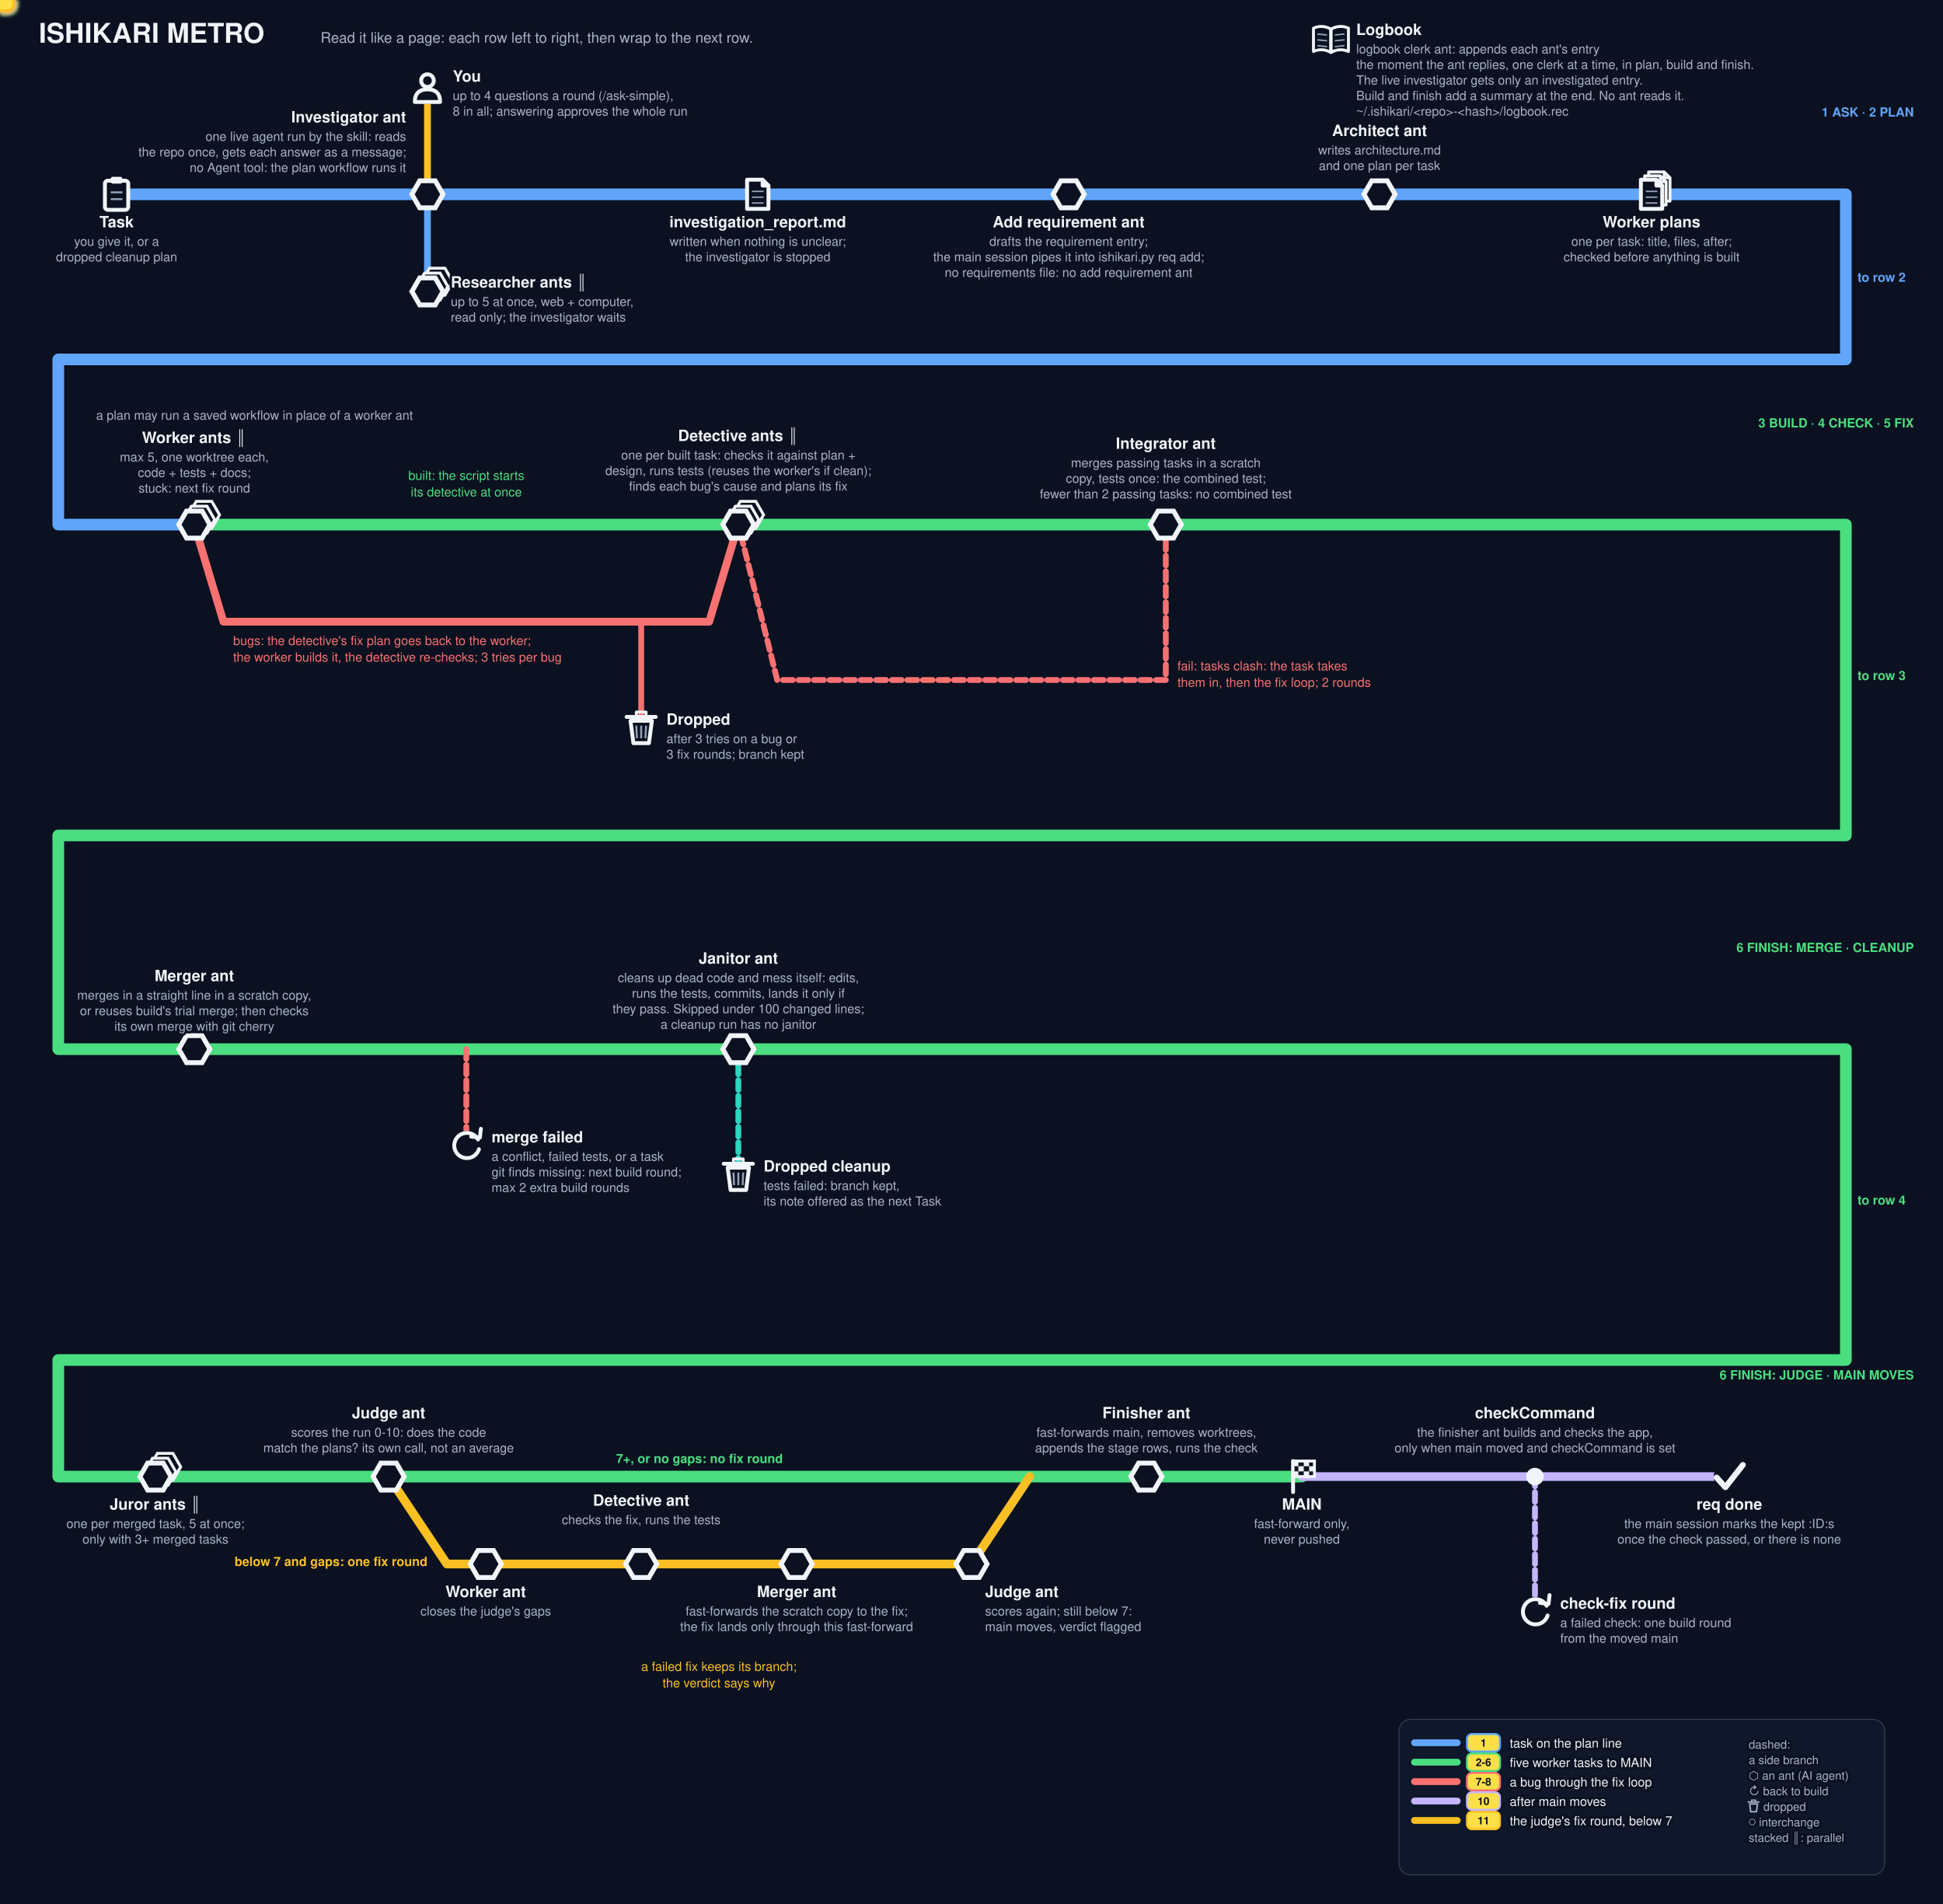
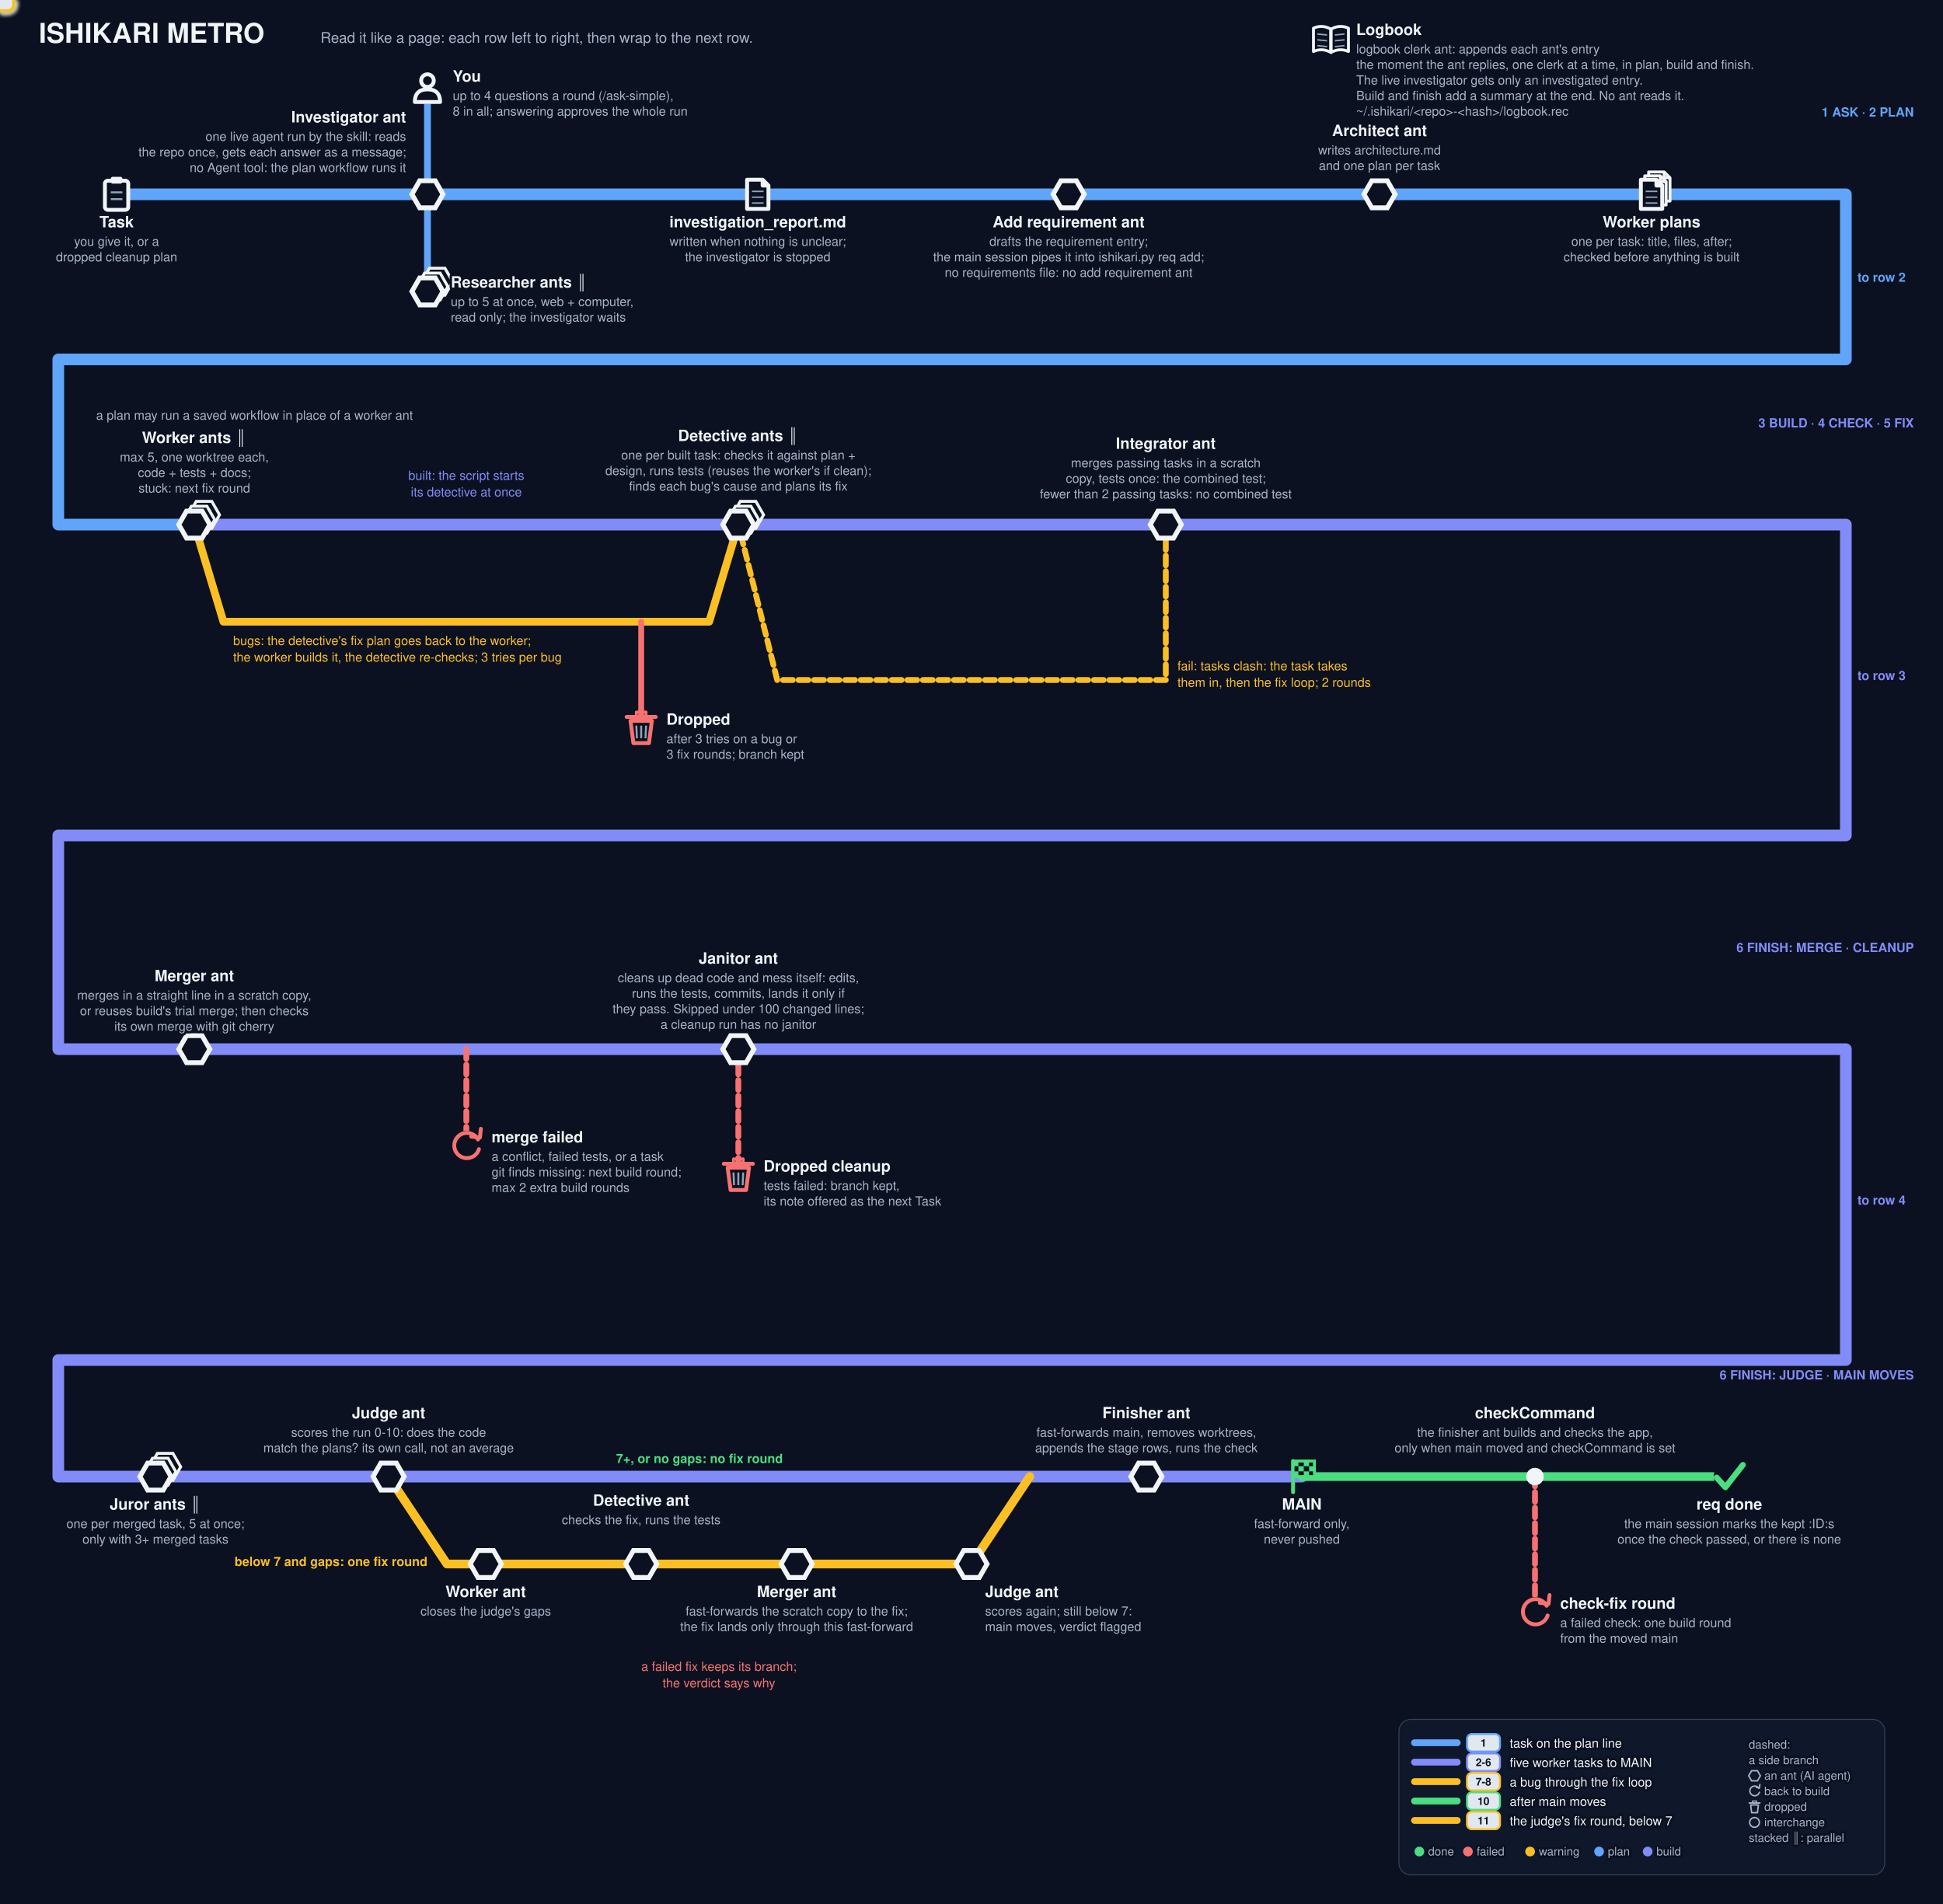
<svg xmlns="http://www.w3.org/2000/svg" viewBox="0 0 2000 1960" width="2000" height="1960" font-family="ui-sans-serif,-apple-system,Helvetica,Arial,sans-serif">
  <defs>
    <filter id="g" x="-100%" y="-100%" width="300%" height="300%">
      <feGaussianBlur stdDeviation="3" result="b" />
      <feMerge>
        <feMergeNode in="b" />
        <feMergeNode in="SourceGraphic" />
      </feMerge>
    </filter>
  </defs>
  <style>.h{paint-order:stroke;stroke:#0B1120;stroke-width:5px;stroke-linejoin:round}.flow{animation:f 1.2s linear infinite}@keyframes f{to{stroke-dashoffset:-32}}</style>
  <rect width="2000" height="1960" fill="#0B1120" />
  <text class="h" x="40" y="44" fill="#F1F5F9" font-size="28" text-anchor="start" font-weight="800">ISHIKARI METRO</text>
  <text class="h" x="330" y="44" fill="#A8B3C7" font-size="15" text-anchor="start" font-weight="400">Read it like a page: each row left to right, then wrap to the next row.</text>
  <text class="h" x="1970" y="120" fill="#60A5FA" font-size="13" text-anchor="end" font-weight="800">1 ASK  ·  2 PLAN</text>
-   <text class="h" x="1970" y="440" fill="#4ADE80" font-size="13" text-anchor="end" font-weight="800">3 BUILD  ·  4 CHECK  ·  5 FIX</text>
-   <text class="h" x="1970" y="980" fill="#4ADE80" font-size="13" text-anchor="end" font-weight="800">6 FINISH: MERGE  ·  CLEANUP</text>
-   <text class="h" x="1970" y="1420" fill="#4ADE80" font-size="13" text-anchor="end" font-weight="800">6 FINISH: JUDGE  ·  MAIN MOVES</text>
+   <text class="h" x="1970" y="440" fill="#818CF8" font-size="13" text-anchor="end" font-weight="800">3 BUILD  ·  4 CHECK  ·  5 FIX</text>
+   <text class="h" x="1970" y="980" fill="#818CF8" font-size="13" text-anchor="end" font-weight="800">6 FINISH: MERGE  ·  CLEANUP</text>
+   <text class="h" x="1970" y="1420" fill="#818CF8" font-size="13" text-anchor="end" font-weight="800">6 FINISH: JUDGE  ·  MAIN MOVES</text>
  <path id="L-plan" d="M120,200 L1900,200 L1900,370 L60,370 L60,540 L200,540" fill="none" stroke="#60A5FA" stroke-width="12" stroke-linejoin="round" stroke-linecap="round" />
-   <path id="L-ask" d="M440,200 L440,90" fill="none" stroke="#FBBF24" stroke-width="7" stroke-linejoin="round" stroke-linecap="round" />
+   <path id="L-ask" d="M440,200 L440,90" fill="none" stroke="#60A5FA" stroke-width="7" stroke-linejoin="round" stroke-linecap="round" />
  <path id="L-res" d="M440,200 L440,300" fill="none" stroke="#60A5FA" stroke-width="7" stroke-linejoin="round" stroke-linecap="round" />
  <path id="L-build" d="M200,540 L1900,540 L1900,860 L60,860 L60,1080 L1900,1080 L1900,1400 L60,1400 L60,1520 L1340,1520" fill="none" stroke="none" stroke-width="12" stroke-linejoin="round" stroke-linecap="round" />
-   <path id="L-g1" d="M200,540 L1900,540 L1900,860 L60,860 L60,1080 L1900,1080 L1900,1400 L60,1400 L60,1520 L1340,1520" fill="none" stroke="#4ADE80" stroke-width="12" stroke-linejoin="round" stroke-linecap="round" />
-   <path id="L-fix" d="M760,540 L730,640 L230,640 L200,540" fill="none" stroke="#F87171" stroke-width="8" stroke-linejoin="round" stroke-linecap="round" />
+   <path id="L-g1" d="M200,540 L1900,540 L1900,860 L60,860 L60,1080 L1900,1080 L1900,1400 L60,1400 L60,1520 L1340,1520" fill="none" stroke="#818CF8" stroke-width="12" stroke-linejoin="round" stroke-linecap="round" />
+   <path id="L-fix" d="M760,540 L730,640 L230,640 L200,540" fill="none" stroke="#FBBF24" stroke-width="8" stroke-linejoin="round" stroke-linecap="round" />
  <path id="L-fixloop" d="M200,540 L760,540 L730,640 L230,640 L200,540" fill="none" stroke="none" stroke-width="8" stroke-linejoin="round" stroke-linecap="round" />
-   <path id="L-clash" d="M1200,540 L1200,700 L800,700 L760,540" fill="none" stroke="#F87171" stroke-width="6" stroke-linejoin="round" stroke-linecap="round" stroke-dasharray="10 6" class="flow" />
+   <path id="L-clash" d="M1200,540 L1200,700 L800,700 L760,540" fill="none" stroke="#FBBF24" stroke-width="6" stroke-linejoin="round" stroke-linecap="round" stroke-dasharray="10 6" class="flow" />
  <path id="L-drop" d="M660,640 L660,740" fill="none" stroke="#F87171" stroke-width="6" stroke-linejoin="round" stroke-linecap="round" />
  <path id="L-mfail" d="M480,1080 L480,1180" fill="none" stroke="#F87171" stroke-width="6" stroke-linejoin="round" stroke-linecap="round" stroke-dasharray="10 6" class="flow" />
-   <path id="L-tdrop" d="M760,1080 L760,1200" fill="none" stroke="#2DD4BF" stroke-width="6" stroke-linejoin="round" stroke-linecap="round" stroke-dasharray="10 6" class="flow" />
+   <path id="L-tdrop" d="M760,1080 L760,1200" fill="none" stroke="#F87171" stroke-width="6" stroke-linejoin="round" stroke-linecap="round" stroke-dasharray="10 6" class="flow" />
  <path id="L-jfix" d="M400,1520 L460,1610 L1000,1610 L1060,1520" fill="none" stroke="#FBBF24" stroke-width="9" stroke-linejoin="round" stroke-linecap="round" />
-   <path id="L-after" d="M1340,1520 L1780,1520" fill="none" stroke="#C4B5FD" stroke-width="9" stroke-linejoin="round" stroke-linecap="round" />
-   <path id="L-cfix" d="M1580,1520 L1580,1660" fill="none" stroke="#C4B5FD" stroke-width="6" stroke-linejoin="round" stroke-linecap="round" stroke-dasharray="10 6" class="flow" />
+   <path id="L-after" d="M1340,1520 L1780,1520" fill="none" stroke="#4ADE80" stroke-width="9" stroke-linejoin="round" stroke-linecap="round" />
+   <path id="L-cfix" d="M1580,1520 L1580,1660" fill="none" stroke="#F87171" stroke-width="6" stroke-linejoin="round" stroke-linecap="round" stroke-dasharray="10 6" class="flow" />
  <text class="h" x="1912" y="290" fill="#60A5FA" font-size="13" text-anchor="start" font-weight="700">to row 2</text>
  <text class="h" x="262" y="432" fill="#A8B3C7" font-size="13" text-anchor="middle" font-weight="400">a plan may run a saved workflow in place of a worker ant</text>
-   <text class="h" x="480" y="494" fill="#4ADE80" font-size="13" text-anchor="middle" font-weight="400">built: the script starts</text>
-   <text class="h" x="480" y="511" fill="#4ADE80" font-size="13" text-anchor="middle" font-weight="400">its detective at once</text>
-   <text class="h" x="240" y="664" fill="#F87171" font-size="13" text-anchor="start" font-weight="400">bugs: the detective's fix plan goes back to the worker;</text>
-   <text class="h" x="240" y="681" fill="#F87171" font-size="13" text-anchor="start" font-weight="400">the worker builds it, the detective re-checks; 3 tries per bug</text>
-   <text class="h" x="1912" y="700" fill="#4ADE80" font-size="13" text-anchor="start" font-weight="700">to row 3</text>
-   <text class="h" x="1912" y="1240" fill="#4ADE80" font-size="13" text-anchor="start" font-weight="700">to row 4</text>
-   <text class="h" x="1212" y="690" fill="#F87171" font-size="13" text-anchor="start" font-weight="400">fail: tasks clash: the task takes</text>
-   <text class="h" x="1212" y="707" fill="#F87171" font-size="13" text-anchor="start" font-weight="400">them in, then the fix loop; 2 rounds</text>
+   <text class="h" x="480" y="494" fill="#818CF8" font-size="13" text-anchor="middle" font-weight="400">built: the script starts</text>
+   <text class="h" x="480" y="511" fill="#818CF8" font-size="13" text-anchor="middle" font-weight="400">its detective at once</text>
+   <text class="h" x="240" y="664" fill="#FBBF24" font-size="13" text-anchor="start" font-weight="400">bugs: the detective's fix plan goes back to the worker;</text>
+   <text class="h" x="240" y="681" fill="#FBBF24" font-size="13" text-anchor="start" font-weight="400">the worker builds it, the detective re-checks; 3 tries per bug</text>
+   <text class="h" x="1912" y="700" fill="#818CF8" font-size="13" text-anchor="start" font-weight="700">to row 3</text>
+   <text class="h" x="1912" y="1240" fill="#818CF8" font-size="13" text-anchor="start" font-weight="700">to row 4</text>
+   <text class="h" x="1212" y="690" fill="#FBBF24" font-size="13" text-anchor="start" font-weight="400">fail: tasks clash: the task takes</text>
+   <text class="h" x="1212" y="707" fill="#FBBF24" font-size="13" text-anchor="start" font-weight="400">them in, then the fix loop; 2 rounds</text>
  <text class="h" x="720" y="1506" fill="#4ADE80" font-size="13" text-anchor="middle" font-weight="700">7+, or no gaps: no fix round</text>
  <text class="h" x="440" y="1612" fill="#FBBF24" font-size="13" text-anchor="end" font-weight="700">below 7 and gaps: one fix round</text>
-   <text class="h" x="740" y="1720" fill="#FBBF24" font-size="13" text-anchor="middle" font-weight="400">a failed fix keeps its branch;</text>
-   <text class="h" x="740" y="1737" fill="#FBBF24" font-size="13" text-anchor="middle" font-weight="400">the verdict says why</text>
+   <text class="h" x="740" y="1720" fill="#F87171" font-size="13" text-anchor="middle" font-weight="400">a failed fix keeps its branch;</text>
+   <text class="h" x="740" y="1737" fill="#F87171" font-size="13" text-anchor="middle" font-weight="400">the verdict says why</text>
  <rect x="108" y="186" width="24" height="30" rx="3" fill="#0B1120" stroke="#F1F5F9" stroke-width="4" />
  <rect x="114" y="182" width="12" height="7" rx="2" fill="#F1F5F9" />
  <line x1="114" y1="198" x2="126" y2="198" stroke="#94A3B8" stroke-width="2" />
  <line x1="114" y1="205" x2="126" y2="205" stroke="#94A3B8" stroke-width="2" />
  <text class="h" x="120" y="234" fill="#F1F5F9" font-size="16" text-anchor="middle" font-weight="700">Task</text>
  <text class="h" x="120" y="253" fill="#A8B3C7" font-size="13" text-anchor="middle" font-weight="400">you give it, or a</text>
  <text class="h" x="120" y="269" fill="#A8B3C7" font-size="13" text-anchor="middle" font-weight="400">dropped cleanup plan</text>
  <polygon points="424.0,200.0 432.0,186.1 448.0,186.1 456.0,200.0 448.0,213.9 432.0,213.9" fill="#0B1120" stroke="#F1F5F9" stroke-width="5" />
  <text class="h" x="418" y="126" fill="#F1F5F9" font-size="16" text-anchor="end" font-weight="700">Investigator ant</text>
  <text class="h" x="418" y="145" fill="#A8B3C7" font-size="13" text-anchor="end" font-weight="400">one live agent run by the skill: reads</text>
  <text class="h" x="418" y="161" fill="#A8B3C7" font-size="13" text-anchor="end" font-weight="400">the repo once, gets each answer as a message;</text>
  <text class="h" x="418" y="177" fill="#A8B3C7" font-size="13" text-anchor="end" font-weight="400">no Agent tool: the plan workflow runs it</text>
  <circle cx="440" cy="90" r="17" fill="#0B1120" />
  <circle cx="440" cy="83" r="6.5" fill="#0B1120" stroke="#F1F5F9" stroke-width="4" />
  <path d="M427,105 Q427,92 440,92 Q453,92 453,105 Z" fill="#0B1120" stroke="#F1F5F9" stroke-width="4" stroke-linejoin="round" />
  <text class="h" x="466" y="84" fill="#F1F5F9" font-size="16" text-anchor="start" font-weight="700">You</text>
  <text class="h" x="466" y="103" fill="#A8B3C7" font-size="13" text-anchor="start" font-weight="400">up to 4 questions a round (/ask-simple),</text>
  <text class="h" x="466" y="119" fill="#A8B3C7" font-size="13" text-anchor="start" font-weight="400">8 in all; answering approves the whole run</text>
  <polygon points="434.0,290.0 442.0,276.1 458.0,276.1 466.0,290.0 458.0,303.9 442.0,303.9" fill="#0B1120" stroke="#F1F5F9" stroke-width="3" />
  <polygon points="429.0,295.0 437.0,281.1 453.0,281.1 461.0,295.0 453.0,308.9 437.0,308.9" fill="#0B1120" stroke="#F1F5F9" stroke-width="3" />
  <polygon points="424.0,300.0 432.0,286.1 448.0,286.1 456.0,300.0 448.0,313.9 432.0,313.9" fill="#0B1120" stroke="#F1F5F9" stroke-width="5" />
  <text class="h" x="464" y="296" fill="#F1F5F9" font-size="16" text-anchor="start" font-weight="700">Researcher ants  ∥</text>
  <text class="h" x="464" y="315" fill="#A8B3C7" font-size="13" text-anchor="start" font-weight="400">up to 5 at once, web + computer,</text>
  <text class="h" x="464" y="331" fill="#A8B3C7" font-size="13" text-anchor="start" font-weight="400">read only; the investigator waits</text>
  <path d="M769,185 L785,185 L791,191 L791,215 L769,215 Z" fill="#0B1120" stroke="#F1F5F9" stroke-width="4" stroke-linejoin="round" />
  <path d="M785,185 L785,191 L791,191" fill="none" stroke="#F1F5F9" stroke-width="4" stroke-linejoin="round" />
  <line x1="774" y1="197" x2="786" y2="197" stroke="#94A3B8" stroke-width="1.5" />
  <line x1="774" y1="203" x2="786" y2="203" stroke="#94A3B8" stroke-width="1.5" />
  <line x1="774" y1="209" x2="786" y2="209" stroke="#94A3B8" stroke-width="1.5" />
  <text class="h" x="780" y="234" fill="#F1F5F9" font-size="16" text-anchor="middle" font-weight="700">investigation_report.md</text>
  <text class="h" x="780" y="253" fill="#A8B3C7" font-size="13" text-anchor="middle" font-weight="400">written when nothing is unclear;</text>
  <text class="h" x="780" y="269" fill="#A8B3C7" font-size="13" text-anchor="middle" font-weight="400">the investigator is stopped</text>
  <polygon points="1084.0,200.0 1092.0,186.1 1108.0,186.1 1116.0,200.0 1108.0,213.9 1092.0,213.9" fill="#0B1120" stroke="#F1F5F9" stroke-width="5" />
  <text class="h" x="1100" y="234" fill="#F1F5F9" font-size="16" text-anchor="middle" font-weight="700">Add requirement ant</text>
  <text class="h" x="1100" y="253" fill="#A8B3C7" font-size="13" text-anchor="middle" font-weight="400">drafts the requirement entry;</text>
  <text class="h" x="1100" y="269" fill="#A8B3C7" font-size="13" text-anchor="middle" font-weight="400">the main session pipes it into ishikari.py req add;</text>
  <text class="h" x="1100" y="285" fill="#A8B3C7" font-size="13" text-anchor="middle" font-weight="400">no requirements file: no add requirement ant</text>
  <polygon points="1404.0,200.0 1412.0,186.1 1428.0,186.1 1436.0,200.0 1428.0,213.9 1412.0,213.9" fill="#0B1120" stroke="#F1F5F9" stroke-width="5" />
  <text class="h" x="1420" y="140" fill="#F1F5F9" font-size="16" text-anchor="middle" font-weight="700">Architect ant</text>
  <text class="h" x="1420" y="159" fill="#A8B3C7" font-size="13" text-anchor="middle" font-weight="400">writes architecture.md</text>
  <text class="h" x="1420" y="175" fill="#A8B3C7" font-size="13" text-anchor="middle" font-weight="400">and one plan per task</text>
  <path d="M1697,177 L1713,177 L1719,183 L1719,207 L1697,207 Z" fill="#0B1120" stroke="#F1F5F9" stroke-width="3" stroke-linejoin="round" />
  <path d="M1713,177 L1713,183 L1719,183" fill="none" stroke="#F1F5F9" stroke-width="3" stroke-linejoin="round" />
  <path d="M1693,181 L1709,181 L1715,187 L1715,211 L1693,211 Z" fill="#0B1120" stroke="#F1F5F9" stroke-width="3" stroke-linejoin="round" />
  <path d="M1709,181 L1709,187 L1715,187" fill="none" stroke="#F1F5F9" stroke-width="3" stroke-linejoin="round" />
  <path d="M1689,185 L1705,185 L1711,191 L1711,215 L1689,215 Z" fill="#0B1120" stroke="#F1F5F9" stroke-width="4" stroke-linejoin="round" />
  <path d="M1705,185 L1705,191 L1711,191" fill="none" stroke="#F1F5F9" stroke-width="4" stroke-linejoin="round" />
  <line x1="1694" y1="197" x2="1706" y2="197" stroke="#94A3B8" stroke-width="1.5" />
  <line x1="1694" y1="203" x2="1706" y2="203" stroke="#94A3B8" stroke-width="1.5" />
  <line x1="1694" y1="209" x2="1706" y2="209" stroke="#94A3B8" stroke-width="1.5" />
  <text class="h" x="1700" y="234" fill="#F1F5F9" font-size="16" text-anchor="middle" font-weight="700">Worker plans</text>
  <text class="h" x="1700" y="253" fill="#A8B3C7" font-size="13" text-anchor="middle" font-weight="400">one per task: title, files, after;</text>
  <text class="h" x="1700" y="269" fill="#A8B3C7" font-size="13" text-anchor="middle" font-weight="400">checked before anything is built</text>
  <path d="M1370,30 Q1361,25 1352,29 L1352,53 Q1361,49 1370,54 Z" fill="#0B1120" stroke="#F1F5F9" stroke-width="3" stroke-linejoin="round" />
  <path d="M1370,30 Q1379,25 1388,29 L1388,53 Q1379,49 1370,54 Z" fill="#0B1120" stroke="#F1F5F9" stroke-width="3" stroke-linejoin="round" />
  <line x1="1370" y1="30" x2="1370" y2="54" stroke="#F1F5F9" stroke-width="3" />
  <line x1="1366" y1="36" x2="1356" y2="35" stroke="#94A3B8" stroke-width="1.5" />
  <line x1="1366" y1="42" x2="1356" y2="41" stroke="#94A3B8" stroke-width="1.5" />
  <line x1="1366" y1="48" x2="1356" y2="47" stroke="#94A3B8" stroke-width="1.5" />
  <line x1="1374" y1="36" x2="1384" y2="35" stroke="#94A3B8" stroke-width="1.5" />
  <line x1="1374" y1="42" x2="1384" y2="41" stroke="#94A3B8" stroke-width="1.5" />
  <line x1="1374" y1="48" x2="1384" y2="47" stroke="#94A3B8" stroke-width="1.5" />
  <text class="h" x="1396" y="36" fill="#F1F5F9" font-size="16" text-anchor="start" font-weight="700">Logbook</text>
  <text class="h" x="1396" y="55" fill="#A8B3C7" font-size="13" text-anchor="start" font-weight="400">logbook clerk ant: appends each ant's entry</text>
  <text class="h" x="1396" y="71" fill="#A8B3C7" font-size="13" text-anchor="start" font-weight="400">the moment the ant replies, one clerk at a time, in plan, build and finish.</text>
  <text class="h" x="1396" y="87" fill="#A8B3C7" font-size="13" text-anchor="start" font-weight="400">The live investigator gets only an investigated entry.</text>
  <text class="h" x="1396" y="103" fill="#A8B3C7" font-size="13" text-anchor="start" font-weight="400">Build and finish add a summary at the end. No ant reads it.</text>
  <text class="h" x="1396" y="119" fill="#A8B3C7" font-size="13" text-anchor="start" font-weight="400">~/.ishikari/&lt;repo&gt;-&lt;hash&gt;/logbook.rec</text>
  <polygon points="194.0,530.0 202.0,516.1 218.0,516.1 226.0,530.0 218.0,543.9 202.0,543.9" fill="#0B1120" stroke="#F1F5F9" stroke-width="3" />
  <polygon points="189.0,535.0 197.0,521.1 213.0,521.1 221.0,535.0 213.0,548.9 197.0,548.9" fill="#0B1120" stroke="#F1F5F9" stroke-width="3" />
  <polygon points="184.0,540.0 192.0,526.1 208.0,526.1 216.0,540.0 208.0,553.9 192.0,553.9" fill="#0B1120" stroke="#F1F5F9" stroke-width="5" />
  <text class="h" x="200" y="456" fill="#F1F5F9" font-size="16" text-anchor="middle" font-weight="700">Worker ants  ∥</text>
  <text class="h" x="200" y="475" fill="#A8B3C7" font-size="13" text-anchor="middle" font-weight="400">max 5, one worktree each,</text>
  <text class="h" x="200" y="491" fill="#A8B3C7" font-size="13" text-anchor="middle" font-weight="400">code + tests + docs;</text>
  <text class="h" x="200" y="507" fill="#A8B3C7" font-size="13" text-anchor="middle" font-weight="400">stuck: next fix round</text>
  <polygon points="754.0,530.0 762.0,516.1 778.0,516.1 786.0,530.0 778.0,543.9 762.0,543.9" fill="#0B1120" stroke="#F1F5F9" stroke-width="3" />
  <polygon points="749.0,535.0 757.0,521.1 773.0,521.1 781.0,535.0 773.0,548.9 757.0,548.9" fill="#0B1120" stroke="#F1F5F9" stroke-width="3" />
  <polygon points="744.0,540.0 752.0,526.1 768.0,526.1 776.0,540.0 768.0,553.9 752.0,553.9" fill="#0B1120" stroke="#F1F5F9" stroke-width="5" />
  <text class="h" x="760" y="454" fill="#F1F5F9" font-size="16" text-anchor="middle" font-weight="700">Detective ants  ∥</text>
  <text class="h" x="760" y="473" fill="#A8B3C7" font-size="13" text-anchor="middle" font-weight="400">one per built task: checks it against plan +</text>
  <text class="h" x="760" y="489" fill="#A8B3C7" font-size="13" text-anchor="middle" font-weight="400">design, runs tests (reuses the worker's if clean);</text>
  <text class="h" x="760" y="505" fill="#A8B3C7" font-size="13" text-anchor="middle" font-weight="400">finds each bug's cause and plans its fix</text>
  <polygon points="1184.0,540.0 1192.0,526.1 1208.0,526.1 1216.0,540.0 1208.0,553.9 1192.0,553.9" fill="#0B1120" stroke="#F1F5F9" stroke-width="5" />
  <text class="h" x="1200" y="462" fill="#F1F5F9" font-size="16" text-anchor="middle" font-weight="700">Integrator ant</text>
  <text class="h" x="1200" y="481" fill="#A8B3C7" font-size="13" text-anchor="middle" font-weight="400">merges passing tasks in a scratch</text>
  <text class="h" x="1200" y="497" fill="#A8B3C7" font-size="13" text-anchor="middle" font-weight="400">copy, tests once: the combined test;</text>
  <text class="h" x="1200" y="513" fill="#A8B3C7" font-size="13" text-anchor="middle" font-weight="400">fewer than 2 passing tasks: no combined test</text>
-   <path d="M649,742 L671,742 L668,765 L652,765 Z" fill="#0B1120" stroke="#F1F5F9" stroke-width="4" stroke-linejoin="round" />
-   <line x1="645" y1="738" x2="675" y2="738" stroke="#F1F5F9" stroke-width="4" stroke-linecap="round" />
-   <path d="M655,738 L655,733 L665,733 L665,738" fill="none" stroke="#F1F5F9" stroke-width="3" stroke-linejoin="round" />
+   <path d="M649,742 L671,742 L668,765 L652,765 Z" fill="#0B1120" stroke="#F87171" stroke-width="4" stroke-linejoin="round" />
+   <line x1="645" y1="738" x2="675" y2="738" stroke="#F87171" stroke-width="4" stroke-linecap="round" />
+   <path d="M655,738 L655,733 L665,733 L665,738" fill="none" stroke="#F87171" stroke-width="3" stroke-linejoin="round" />
  <line x1="655" y1="747" x2="655.6" y2="760" stroke="#94A3B8" stroke-width="2" />
  <line x1="660" y1="747" x2="660.0" y2="760" stroke="#94A3B8" stroke-width="2" />
  <line x1="665" y1="747" x2="664.4" y2="760" stroke="#94A3B8" stroke-width="2" />
  <text class="h" x="686" y="746" fill="#F1F5F9" font-size="16" text-anchor="start" font-weight="700">Dropped</text>
  <text class="h" x="686" y="765" fill="#A8B3C7" font-size="13" text-anchor="start" font-weight="400">after 3 tries on a bug or</text>
  <text class="h" x="686" y="781" fill="#A8B3C7" font-size="13" text-anchor="start" font-weight="400">3 fix rounds; branch kept</text>
  <polygon points="184.0,1080.0 192.0,1066.1 208.0,1066.1 216.0,1080.0 208.0,1093.9 192.0,1093.9" fill="#0B1120" stroke="#F1F5F9" stroke-width="5" />
  <text class="h" x="200" y="1010" fill="#F1F5F9" font-size="16" text-anchor="middle" font-weight="700">Merger ant</text>
  <text class="h" x="200" y="1029" fill="#A8B3C7" font-size="13" text-anchor="middle" font-weight="400">merges in a straight line in a scratch copy,</text>
  <text class="h" x="200" y="1045" fill="#A8B3C7" font-size="13" text-anchor="middle" font-weight="400">or reuses build's trial merge; then checks</text>
  <text class="h" x="200" y="1061" fill="#A8B3C7" font-size="13" text-anchor="middle" font-weight="400">its own merge with git cherry</text>
  <circle cx="480" cy="1180" r="16" fill="#0B1120" />
-   <path d="M492,1173 A13,13 0 1 0 493,1183" fill="none" stroke="#F1F5F9" stroke-width="4" stroke-linecap="round" />
-   <path d="M485,1170 L494,1171 L495,1162" fill="none" stroke="#F1F5F9" stroke-width="4" stroke-linecap="round" stroke-linejoin="round" />
+   <path d="M492,1173 A13,13 0 1 0 493,1183" fill="none" stroke="#F87171" stroke-width="4" stroke-linecap="round" />
+   <path d="M485,1170 L494,1171 L495,1162" fill="none" stroke="#F87171" stroke-width="4" stroke-linecap="round" stroke-linejoin="round" />
  <text class="h" x="506" y="1176" fill="#F1F5F9" font-size="16" text-anchor="start" font-weight="700">merge failed</text>
  <text class="h" x="506" y="1195" fill="#A8B3C7" font-size="13" text-anchor="start" font-weight="400">a conflict, failed tests, or a task</text>
  <text class="h" x="506" y="1211" fill="#A8B3C7" font-size="13" text-anchor="start" font-weight="400">git finds missing: next build round;</text>
  <text class="h" x="506" y="1227" fill="#A8B3C7" font-size="13" text-anchor="start" font-weight="400">max 2 extra build rounds</text>
  <polygon points="744.0,1080.0 752.0,1066.1 768.0,1066.1 776.0,1080.0 768.0,1093.9 752.0,1093.9" fill="#0B1120" stroke="#F1F5F9" stroke-width="5" />
  <text class="h" x="760" y="992" fill="#F1F5F9" font-size="16" text-anchor="middle" font-weight="700">Janitor ant</text>
  <text class="h" x="760" y="1011" fill="#A8B3C7" font-size="13" text-anchor="middle" font-weight="400">cleans up dead code and mess itself: edits,</text>
  <text class="h" x="760" y="1027" fill="#A8B3C7" font-size="13" text-anchor="middle" font-weight="400">runs the tests, commits, lands it only if</text>
  <text class="h" x="760" y="1043" fill="#A8B3C7" font-size="13" text-anchor="middle" font-weight="400">they pass. Skipped under 100 changed lines;</text>
  <text class="h" x="760" y="1059" fill="#A8B3C7" font-size="13" text-anchor="middle" font-weight="400">a cleanup run has no janitor</text>
-   <path d="M749,1202 L771,1202 L768,1225 L752,1225 Z" fill="#0B1120" stroke="#F1F5F9" stroke-width="4" stroke-linejoin="round" />
-   <line x1="745" y1="1198" x2="775" y2="1198" stroke="#F1F5F9" stroke-width="4" stroke-linecap="round" />
-   <path d="M755,1198 L755,1193 L765,1193 L765,1198" fill="none" stroke="#F1F5F9" stroke-width="3" stroke-linejoin="round" />
+   <path d="M749,1202 L771,1202 L768,1225 L752,1225 Z" fill="#0B1120" stroke="#F87171" stroke-width="4" stroke-linejoin="round" />
+   <line x1="745" y1="1198" x2="775" y2="1198" stroke="#F87171" stroke-width="4" stroke-linecap="round" />
+   <path d="M755,1198 L755,1193 L765,1193 L765,1198" fill="none" stroke="#F87171" stroke-width="3" stroke-linejoin="round" />
  <line x1="755" y1="1207" x2="755.6" y2="1220" stroke="#94A3B8" stroke-width="2" />
  <line x1="760" y1="1207" x2="760.0" y2="1220" stroke="#94A3B8" stroke-width="2" />
  <line x1="765" y1="1207" x2="764.4" y2="1220" stroke="#94A3B8" stroke-width="2" />
  <text class="h" x="786" y="1206" fill="#F1F5F9" font-size="16" text-anchor="start" font-weight="700">Dropped cleanup</text>
  <text class="h" x="786" y="1225" fill="#A8B3C7" font-size="13" text-anchor="start" font-weight="400">tests failed: branch kept,</text>
  <text class="h" x="786" y="1241" fill="#A8B3C7" font-size="13" text-anchor="start" font-weight="400">its note offered as the next Task</text>
  <polygon points="154.0,1510.0 162.0,1496.1 178.0,1496.1 186.0,1510.0 178.0,1523.9 162.0,1523.9" fill="#0B1120" stroke="#F1F5F9" stroke-width="3" />
  <polygon points="149.0,1515.0 157.0,1501.1 173.0,1501.1 181.0,1515.0 173.0,1528.9 157.0,1528.9" fill="#0B1120" stroke="#F1F5F9" stroke-width="3" />
  <polygon points="144.0,1520.0 152.0,1506.1 168.0,1506.1 176.0,1520.0 168.0,1533.9 152.0,1533.9" fill="#0B1120" stroke="#F1F5F9" stroke-width="5" />
  <text class="h" x="160" y="1554" fill="#F1F5F9" font-size="16" text-anchor="middle" font-weight="700">Juror ants  ∥</text>
  <text class="h" x="160" y="1573" fill="#A8B3C7" font-size="13" text-anchor="middle" font-weight="400">one per merged task, 5 at once;</text>
  <text class="h" x="160" y="1589" fill="#A8B3C7" font-size="13" text-anchor="middle" font-weight="400">only with 3+ merged tasks</text>
  <polygon points="384.0,1520.0 392.0,1506.1 408.0,1506.1 416.0,1520.0 408.0,1533.9 392.0,1533.9" fill="#0B1120" stroke="#F1F5F9" stroke-width="5" />
  <text class="h" x="400" y="1460" fill="#F1F5F9" font-size="16" text-anchor="middle" font-weight="700">Judge ant</text>
  <text class="h" x="400" y="1479" fill="#A8B3C7" font-size="13" text-anchor="middle" font-weight="400">scores the run 0-10: does the code</text>
  <text class="h" x="400" y="1495" fill="#A8B3C7" font-size="13" text-anchor="middle" font-weight="400">match the plans? its own call, not an average</text>
  <polygon points="484.0,1610.0 492.0,1596.1 508.0,1596.1 516.0,1610.0 508.0,1623.9 492.0,1623.9" fill="#0B1120" stroke="#F1F5F9" stroke-width="5" />
  <text class="h" x="500" y="1644" fill="#F1F5F9" font-size="16" text-anchor="middle" font-weight="700">Worker ant</text>
  <text class="h" x="500" y="1663" fill="#A8B3C7" font-size="13" text-anchor="middle" font-weight="400">closes the judge's gaps</text>
  <polygon points="644.0,1610.0 652.0,1596.1 668.0,1596.1 676.0,1610.0 668.0,1623.9 652.0,1623.9" fill="#0B1120" stroke="#F1F5F9" stroke-width="5" />
  <text class="h" x="660" y="1550" fill="#F1F5F9" font-size="16" text-anchor="middle" font-weight="700">Detective ant</text>
  <text class="h" x="660" y="1569" fill="#A8B3C7" font-size="13" text-anchor="middle" font-weight="400">checks the fix, runs the tests</text>
  <polygon points="804.0,1610.0 812.0,1596.1 828.0,1596.1 836.0,1610.0 828.0,1623.9 812.0,1623.9" fill="#0B1120" stroke="#F1F5F9" stroke-width="5" />
  <text class="h" x="820" y="1644" fill="#F1F5F9" font-size="16" text-anchor="middle" font-weight="700">Merger ant</text>
  <text class="h" x="820" y="1663" fill="#A8B3C7" font-size="13" text-anchor="middle" font-weight="400">fast-forwards the scratch copy to the fix;</text>
  <text class="h" x="820" y="1679" fill="#A8B3C7" font-size="13" text-anchor="middle" font-weight="400">the fix lands only through this fast-forward</text>
  <polygon points="984.0,1610.0 992.0,1596.1 1008.0,1596.1 1016.0,1610.0 1008.0,1623.9 992.0,1623.9" fill="#0B1120" stroke="#F1F5F9" stroke-width="5" />
  <text class="h" x="1014" y="1644" fill="#F1F5F9" font-size="16" text-anchor="start" font-weight="700">Judge ant</text>
  <text class="h" x="1014" y="1663" fill="#A8B3C7" font-size="13" text-anchor="start" font-weight="400">scores again; still below 7:</text>
  <text class="h" x="1014" y="1679" fill="#A8B3C7" font-size="13" text-anchor="start" font-weight="400">main moves, verdict flagged</text>
  <polygon points="1164.0,1520.0 1172.0,1506.1 1188.0,1506.1 1196.0,1520.0 1188.0,1533.9 1172.0,1533.9" fill="#0B1120" stroke="#F1F5F9" stroke-width="5" />
  <text class="h" x="1180" y="1460" fill="#F1F5F9" font-size="16" text-anchor="middle" font-weight="700">Finisher ant</text>
  <text class="h" x="1180" y="1479" fill="#A8B3C7" font-size="13" text-anchor="middle" font-weight="400">fast-forwards main, removes worktrees,</text>
  <text class="h" x="1180" y="1495" fill="#A8B3C7" font-size="13" text-anchor="middle" font-weight="400">appends the stage rows, runs the check</text>
-   <line x1="1331" y1="1504" x2="1331" y2="1536" stroke="#F1F5F9" stroke-width="4" stroke-linecap="round" />
-   <rect x="1331" y="1504" width="22" height="16" fill="#0B1120" stroke="#F1F5F9" stroke-width="3" />
-   <rect x="1331.0" y="1504.0" width="5.5" height="5.33" fill="#F1F5F9" />
-   <rect x="1331.0" y="1514.66" width="5.5" height="5.33" fill="#F1F5F9" />
-   <rect x="1336.5" y="1509.33" width="5.5" height="5.33" fill="#F1F5F9" />
-   <rect x="1342.0" y="1504.0" width="5.5" height="5.33" fill="#F1F5F9" />
-   <rect x="1342.0" y="1514.66" width="5.5" height="5.33" fill="#F1F5F9" />
-   <rect x="1347.5" y="1509.33" width="5.5" height="5.33" fill="#F1F5F9" />
+   <line x1="1331" y1="1504" x2="1331" y2="1536" stroke="#4ADE80" stroke-width="4" stroke-linecap="round" />
+   <rect x="1331" y="1504" width="22" height="16" fill="#0B1120" stroke="#4ADE80" stroke-width="3" />
+   <rect x="1331.0" y="1504.0" width="5.5" height="5.33" fill="#4ADE80" />
+   <rect x="1331.0" y="1514.66" width="5.5" height="5.33" fill="#4ADE80" />
+   <rect x="1336.5" y="1509.33" width="5.5" height="5.33" fill="#4ADE80" />
+   <rect x="1342.0" y="1504.0" width="5.5" height="5.33" fill="#4ADE80" />
+   <rect x="1342.0" y="1514.66" width="5.5" height="5.33" fill="#4ADE80" />
+   <rect x="1347.5" y="1509.33" width="5.5" height="5.33" fill="#4ADE80" />
  <text class="h" x="1340" y="1554" fill="#F1F5F9" font-size="16" text-anchor="middle" font-weight="700">MAIN</text>
  <text class="h" x="1340" y="1573" fill="#A8B3C7" font-size="13" text-anchor="middle" font-weight="400">fast-forward only,</text>
  <text class="h" x="1340" y="1589" fill="#A8B3C7" font-size="13" text-anchor="middle" font-weight="400">never pushed</text>
  <circle cx="1580" cy="1520" r="9" fill="#F1F5F9" />
  <text class="h" x="1580" y="1460" fill="#F1F5F9" font-size="16" text-anchor="middle" font-weight="700">checkCommand</text>
  <text class="h" x="1580" y="1479" fill="#A8B3C7" font-size="13" text-anchor="middle" font-weight="400">the finisher ant builds and checks the app,</text>
  <text class="h" x="1580" y="1495" fill="#A8B3C7" font-size="13" text-anchor="middle" font-weight="400">only when main moved and checkCommand is set</text>
  <circle cx="1580" cy="1660" r="16" fill="#0B1120" />
-   <path d="M1592,1653 A13,13 0 1 0 1593,1663" fill="none" stroke="#F1F5F9" stroke-width="4" stroke-linecap="round" />
-   <path d="M1585,1650 L1594,1651 L1595,1642" fill="none" stroke="#F1F5F9" stroke-width="4" stroke-linecap="round" stroke-linejoin="round" />
+   <path d="M1592,1653 A13,13 0 1 0 1593,1663" fill="none" stroke="#F87171" stroke-width="4" stroke-linecap="round" />
+   <path d="M1585,1650 L1594,1651 L1595,1642" fill="none" stroke="#F87171" stroke-width="4" stroke-linecap="round" stroke-linejoin="round" />
  <text class="h" x="1606" y="1656" fill="#F1F5F9" font-size="16" text-anchor="start" font-weight="700">check-fix round</text>
  <text class="h" x="1606" y="1675" fill="#A8B3C7" font-size="13" text-anchor="start" font-weight="400">a failed check: one build round</text>
  <text class="h" x="1606" y="1691" fill="#A8B3C7" font-size="13" text-anchor="start" font-weight="400">from the moved main</text>
  <circle cx="1780" cy="1520" r="16" fill="#0B1120" />
-   <path d="M1767,1521 L1776,1531 L1794,1508" fill="none" stroke="#F1F5F9" stroke-width="6" stroke-linecap="round" stroke-linejoin="round" />
+   <path d="M1767,1521 L1776,1531 L1794,1508" fill="none" stroke="#4ADE80" stroke-width="6" stroke-linecap="round" stroke-linejoin="round" />
  <text class="h" x="1780" y="1554" fill="#F1F5F9" font-size="16" text-anchor="middle" font-weight="700">req done</text>
  <text class="h" x="1780" y="1573" fill="#A8B3C7" font-size="13" text-anchor="middle" font-weight="400">the main session marks the kept :ID:s</text>
  <text class="h" x="1780" y="1589" fill="#A8B3C7" font-size="13" text-anchor="middle" font-weight="400">once the check passed, or there is none</text>
  <g filter="url(#g)">
-     <rect x="-14" y="-11" width="28" height="22" rx="6" fill="#FDE047" stroke="#60A5FA" stroke-width="3" />
+     <rect x="-14" y="-11" width="28" height="22" rx="6" fill="#E2E8F0" stroke="#60A5FA" stroke-width="3" />
    <text y="5" font-size="14" font-weight="800" fill="#0B1120" text-anchor="middle">1</text>
    <animateMotion dur="20s" begin="0s" repeatCount="indefinite">
      <mpath href="#L-plan" />
    </animateMotion>
  </g>
  <g filter="url(#g)">
-     <rect x="-14" y="-11" width="28" height="22" rx="6" fill="#FDE047" stroke="#4ADE80" stroke-width="3" />
+     <rect x="-14" y="-11" width="28" height="22" rx="6" fill="#E2E8F0" stroke="#818CF8" stroke-width="3" />
    <text y="5" font-size="14" font-weight="800" fill="#0B1120" text-anchor="middle">2</text>
    <animateMotion dur="28s" begin="0s" repeatCount="indefinite">
      <mpath href="#L-build" />
    </animateMotion>
  </g>
  <g filter="url(#g)">
-     <rect x="-14" y="-11" width="28" height="22" rx="6" fill="#FDE047" stroke="#4ADE80" stroke-width="3" />
+     <rect x="-14" y="-11" width="28" height="22" rx="6" fill="#E2E8F0" stroke="#818CF8" stroke-width="3" />
    <text y="5" font-size="14" font-weight="800" fill="#0B1120" text-anchor="middle">3</text>
    <animateMotion dur="28s" begin="-5.6s" repeatCount="indefinite">
      <mpath href="#L-build" />
    </animateMotion>
  </g>
  <g filter="url(#g)">
-     <rect x="-14" y="-11" width="28" height="22" rx="6" fill="#FDE047" stroke="#4ADE80" stroke-width="3" />
+     <rect x="-14" y="-11" width="28" height="22" rx="6" fill="#E2E8F0" stroke="#818CF8" stroke-width="3" />
    <text y="5" font-size="14" font-weight="800" fill="#0B1120" text-anchor="middle">4</text>
    <animateMotion dur="28s" begin="-11.2s" repeatCount="indefinite">
      <mpath href="#L-build" />
    </animateMotion>
  </g>
  <g filter="url(#g)">
-     <rect x="-14" y="-11" width="28" height="22" rx="6" fill="#FDE047" stroke="#4ADE80" stroke-width="3" />
+     <rect x="-14" y="-11" width="28" height="22" rx="6" fill="#E2E8F0" stroke="#818CF8" stroke-width="3" />
    <text y="5" font-size="14" font-weight="800" fill="#0B1120" text-anchor="middle">5</text>
    <animateMotion dur="28s" begin="-16.8s" repeatCount="indefinite">
      <mpath href="#L-build" />
    </animateMotion>
  </g>
  <g filter="url(#g)">
-     <rect x="-14" y="-11" width="28" height="22" rx="6" fill="#FDE047" stroke="#4ADE80" stroke-width="3" />
+     <rect x="-14" y="-11" width="28" height="22" rx="6" fill="#E2E8F0" stroke="#818CF8" stroke-width="3" />
    <text y="5" font-size="14" font-weight="800" fill="#0B1120" text-anchor="middle">6</text>
    <animateMotion dur="28s" begin="-22.4s" repeatCount="indefinite">
      <mpath href="#L-build" />
    </animateMotion>
  </g>
  <g filter="url(#g)">
-     <rect x="-14" y="-11" width="28" height="22" rx="6" fill="#FDE047" stroke="#F87171" stroke-width="3" />
+     <rect x="-14" y="-11" width="28" height="22" rx="6" fill="#E2E8F0" stroke="#FBBF24" stroke-width="3" />
    <text y="5" font-size="14" font-weight="800" fill="#0B1120" text-anchor="middle">7</text>
    <animateMotion dur="8s" begin="0s" repeatCount="indefinite">
      <mpath href="#L-fixloop" />
    </animateMotion>
  </g>
  <g filter="url(#g)">
-     <rect x="-14" y="-11" width="28" height="22" rx="6" fill="#FDE047" stroke="#F87171" stroke-width="3" />
+     <rect x="-14" y="-11" width="28" height="22" rx="6" fill="#E2E8F0" stroke="#FBBF24" stroke-width="3" />
    <text y="5" font-size="14" font-weight="800" fill="#0B1120" text-anchor="middle">8</text>
    <animateMotion dur="8s" begin="-4s" repeatCount="indefinite">
      <mpath href="#L-fixloop" />
    </animateMotion>
  </g>
  <g filter="url(#g)">
-     <rect x="-14" y="-11" width="28" height="22" rx="6" fill="#FDE047" stroke="#C4B5FD" stroke-width="3" />
+     <rect x="-14" y="-11" width="28" height="22" rx="6" fill="#E2E8F0" stroke="#4ADE80" stroke-width="3" />
    <text y="5" font-size="14" font-weight="800" fill="#0B1120" text-anchor="middle">10</text>
    <animateMotion dur="5s" begin="0s" repeatCount="indefinite">
      <mpath href="#L-after" />
    </animateMotion>
  </g>
  <g filter="url(#g)">
-     <rect x="-14" y="-11" width="28" height="22" rx="6" fill="#FDE047" stroke="#FBBF24" stroke-width="3" />
+     <rect x="-14" y="-11" width="28" height="22" rx="6" fill="#E2E8F0" stroke="#FBBF24" stroke-width="3" />
    <text y="5" font-size="14" font-weight="800" fill="#0B1120" text-anchor="middle">11</text>
    <animateMotion dur="5s" begin="0s" repeatCount="indefinite">
      <mpath href="#L-jfix" />
    </animateMotion>
  </g>
-   <circle r="7" fill="#FDE047" filter="url(#g)">
+   <circle r="7" fill="#E2E8F0" filter="url(#g)">
    <animateMotion dur="6s" repeatCount="indefinite" keyPoints="0;1;0" keyTimes="0;0.5;1" calcMode="linear">
      <mpath href="#L-ask" />
    </animateMotion>
  </circle>
-   <circle r="7" fill="#FDE047" filter="url(#g)">
+   <circle r="7" fill="#E2E8F0" filter="url(#g)">
    <animateMotion dur="5s" repeatCount="indefinite" keyPoints="0;1;0" keyTimes="0;0.5;1" calcMode="linear">
      <mpath href="#L-res" />
    </animateMotion>
  </circle>
  <rect x="1440" y="1770" width="500" height="160" rx="12" fill="#0F172A" stroke="#334155" />
  <line x1="1456" y1="1794" x2="1500" y2="1794" stroke="#60A5FA" stroke-width="7" stroke-linecap="round" />
-   <rect x="1510" y="1785" width="34" height="18" rx="5" fill="#FDE047" stroke="#60A5FA" stroke-width="2" />
+   <rect x="1510" y="1785" width="34" height="18" rx="5" fill="#E2E8F0" stroke="#60A5FA" stroke-width="2" />
  <text x="1527" y="1798" font-size="11" font-weight="800" fill="#0B1120" text-anchor="middle">1</text>
  <text class="h" x="1554" y="1799" fill="#F1F5F9" font-size="13" text-anchor="start" font-weight="400">task on the plan line</text>
-   <line x1="1456" y1="1814" x2="1500" y2="1814" stroke="#4ADE80" stroke-width="7" stroke-linecap="round" />
-   <rect x="1510" y="1805" width="34" height="18" rx="5" fill="#FDE047" stroke="#4ADE80" stroke-width="2" />
+   <line x1="1456" y1="1814" x2="1500" y2="1814" stroke="#818CF8" stroke-width="7" stroke-linecap="round" />
+   <rect x="1510" y="1805" width="34" height="18" rx="5" fill="#E2E8F0" stroke="#818CF8" stroke-width="2" />
  <text x="1527" y="1818" font-size="11" font-weight="800" fill="#0B1120" text-anchor="middle">2-6</text>
  <text class="h" x="1554" y="1819" fill="#F1F5F9" font-size="13" text-anchor="start" font-weight="400">five worker tasks to MAIN</text>
-   <line x1="1456" y1="1834" x2="1500" y2="1834" stroke="#F87171" stroke-width="7" stroke-linecap="round" />
-   <rect x="1510" y="1825" width="34" height="18" rx="5" fill="#FDE047" stroke="#F87171" stroke-width="2" />
+   <line x1="1456" y1="1834" x2="1500" y2="1834" stroke="#FBBF24" stroke-width="7" stroke-linecap="round" />
+   <rect x="1510" y="1825" width="34" height="18" rx="5" fill="#E2E8F0" stroke="#FBBF24" stroke-width="2" />
  <text x="1527" y="1838" font-size="11" font-weight="800" fill="#0B1120" text-anchor="middle">7-8</text>
  <text class="h" x="1554" y="1839" fill="#F1F5F9" font-size="13" text-anchor="start" font-weight="400">a bug through the fix loop</text>
-   <line x1="1456" y1="1854" x2="1500" y2="1854" stroke="#C4B5FD" stroke-width="7" stroke-linecap="round" />
-   <rect x="1510" y="1845" width="34" height="18" rx="5" fill="#FDE047" stroke="#C4B5FD" stroke-width="2" />
+   <line x1="1456" y1="1854" x2="1500" y2="1854" stroke="#4ADE80" stroke-width="7" stroke-linecap="round" />
+   <rect x="1510" y="1845" width="34" height="18" rx="5" fill="#E2E8F0" stroke="#4ADE80" stroke-width="2" />
  <text x="1527" y="1858" font-size="11" font-weight="800" fill="#0B1120" text-anchor="middle">10</text>
  <text class="h" x="1554" y="1859" fill="#F1F5F9" font-size="13" text-anchor="start" font-weight="400">after main moves</text>
  <line x1="1456" y1="1874" x2="1500" y2="1874" stroke="#FBBF24" stroke-width="7" stroke-linecap="round" />
-   <rect x="1510" y="1865" width="34" height="18" rx="5" fill="#FDE047" stroke="#FBBF24" stroke-width="2" />
+   <rect x="1510" y="1865" width="34" height="18" rx="5" fill="#E2E8F0" stroke="#FBBF24" stroke-width="2" />
  <text x="1527" y="1878" font-size="11" font-weight="800" fill="#0B1120" text-anchor="middle">11</text>
  <text class="h" x="1554" y="1879" fill="#F1F5F9" font-size="13" text-anchor="start" font-weight="400">the judge's fix round, below 7</text>
  <text class="h" x="1800" y="1800" fill="#A8B3C7" font-size="12" text-anchor="start" font-weight="400">dashed:</text>
  <text class="h" x="1800" y="1816" fill="#A8B3C7" font-size="12" text-anchor="start" font-weight="400">a side branch</text>
-   <text class="h" x="1800" y="1832" fill="#A8B3C7" font-size="12" text-anchor="start" font-weight="400">⬡ an ant (AI agent)</text>
-   <text class="h" x="1800" y="1848" fill="#A8B3C7" font-size="12" text-anchor="start" font-weight="400">↻ back to build</text>
-   <text class="h" x="1800" y="1864" fill="#A8B3C7" font-size="12" text-anchor="start" font-weight="400" />
-   <text class="h" x="1800" y="1880" fill="#A8B3C7" font-size="12" text-anchor="start" font-weight="400">○ interchange</text>
+   <text class="h" x="1816" y="1832" fill="#A8B3C7" font-size="12" text-anchor="start" font-weight="400">an ant (AI agent)</text>
+   <polygon points="1800.0,1828.0 1803.0,1822.8 1809.0,1822.8 1812.0,1828.0 1809.0,1833.2 1803.0,1833.2" fill="none" stroke="#A8B3C7" stroke-width="1.5" />
+   <text class="h" x="1816" y="1848" fill="#A8B3C7" font-size="12" text-anchor="start" font-weight="400">back to build</text>
+   <path d="M1810.5,1841 A5,5 0 1 0 1811,1845" fill="none" stroke="#A8B3C7" stroke-width="1.5" stroke-linecap="round" />
+   <path d="M1808,1840 L1811,1840.5 L1811.5,1837" fill="none" stroke="#A8B3C7" stroke-width="1.5" stroke-linecap="round" stroke-linejoin="round" />
+   <text class="h" x="1816" y="1864" fill="#A8B3C7" font-size="12" text-anchor="start" font-weight="400">dropped</text>
+   <path d="M1802,1858 L1810,1858 L1809,1866 L1803,1866 Z" fill="none" stroke="#A8B3C7" stroke-width="1.5" stroke-linejoin="round" />
+   <line x1="1800.5" y1="1856" x2="1811.5" y2="1856" stroke="#A8B3C7" stroke-width="1.5" stroke-linecap="round" />
+   <path d="M1804,1856 L1804,1854 L1808,1854 L1808,1856" fill="none" stroke="#A8B3C7" stroke-width="1.2" />
+   <text class="h" x="1816" y="1880" fill="#A8B3C7" font-size="12" text-anchor="start" font-weight="400">interchange</text>
+   <circle cx="1806" cy="1876" r="5" fill="none" stroke="#A8B3C7" stroke-width="1.5" />
  <text class="h" x="1800" y="1896" fill="#A8B3C7" font-size="12" text-anchor="start" font-weight="400">stacked ∥: parallel</text>
-   <path d="M1801,1857 L1809,1857 L1808,1865 L1802,1865 Z" fill="none" stroke="#A8B3C7" stroke-width="1.5" stroke-linejoin="round" />
-   <line x1="1799.5" y1="1855" x2="1810.5" y2="1855" stroke="#A8B3C7" stroke-width="1.5" stroke-linecap="round" />
-   <path d="M1803,1855 L1803,1853 L1807,1853 L1807,1855" fill="none" stroke="#A8B3C7" stroke-width="1.2" />
-   <text class="h" x="1815" y="1864" fill="#A8B3C7" font-size="12" text-anchor="start" font-weight="400">dropped</text>
+   <circle cx="1461" cy="1906" r="5" fill="#4ADE80" />
+   <text class="h" x="1470" y="1910" fill="#A8B3C7" font-size="12" text-anchor="start" font-weight="400">done</text>
+   <circle cx="1511" cy="1906" r="5" fill="#F87171" />
+   <text class="h" x="1520" y="1910" fill="#A8B3C7" font-size="12" text-anchor="start" font-weight="400">failed</text>
+   <circle cx="1575" cy="1906" r="5" fill="#FBBF24" />
+   <text class="h" x="1584" y="1910" fill="#A8B3C7" font-size="12" text-anchor="start" font-weight="400">warning</text>
+   <circle cx="1646" cy="1906" r="5" fill="#60A5FA" />
+   <text class="h" x="1655" y="1910" fill="#A8B3C7" font-size="12" text-anchor="start" font-weight="400">plan</text>
+   <circle cx="1696" cy="1906" r="5" fill="#818CF8" />
+   <text class="h" x="1705" y="1910" fill="#A8B3C7" font-size="12" text-anchor="start" font-weight="400">build</text>
</svg>
